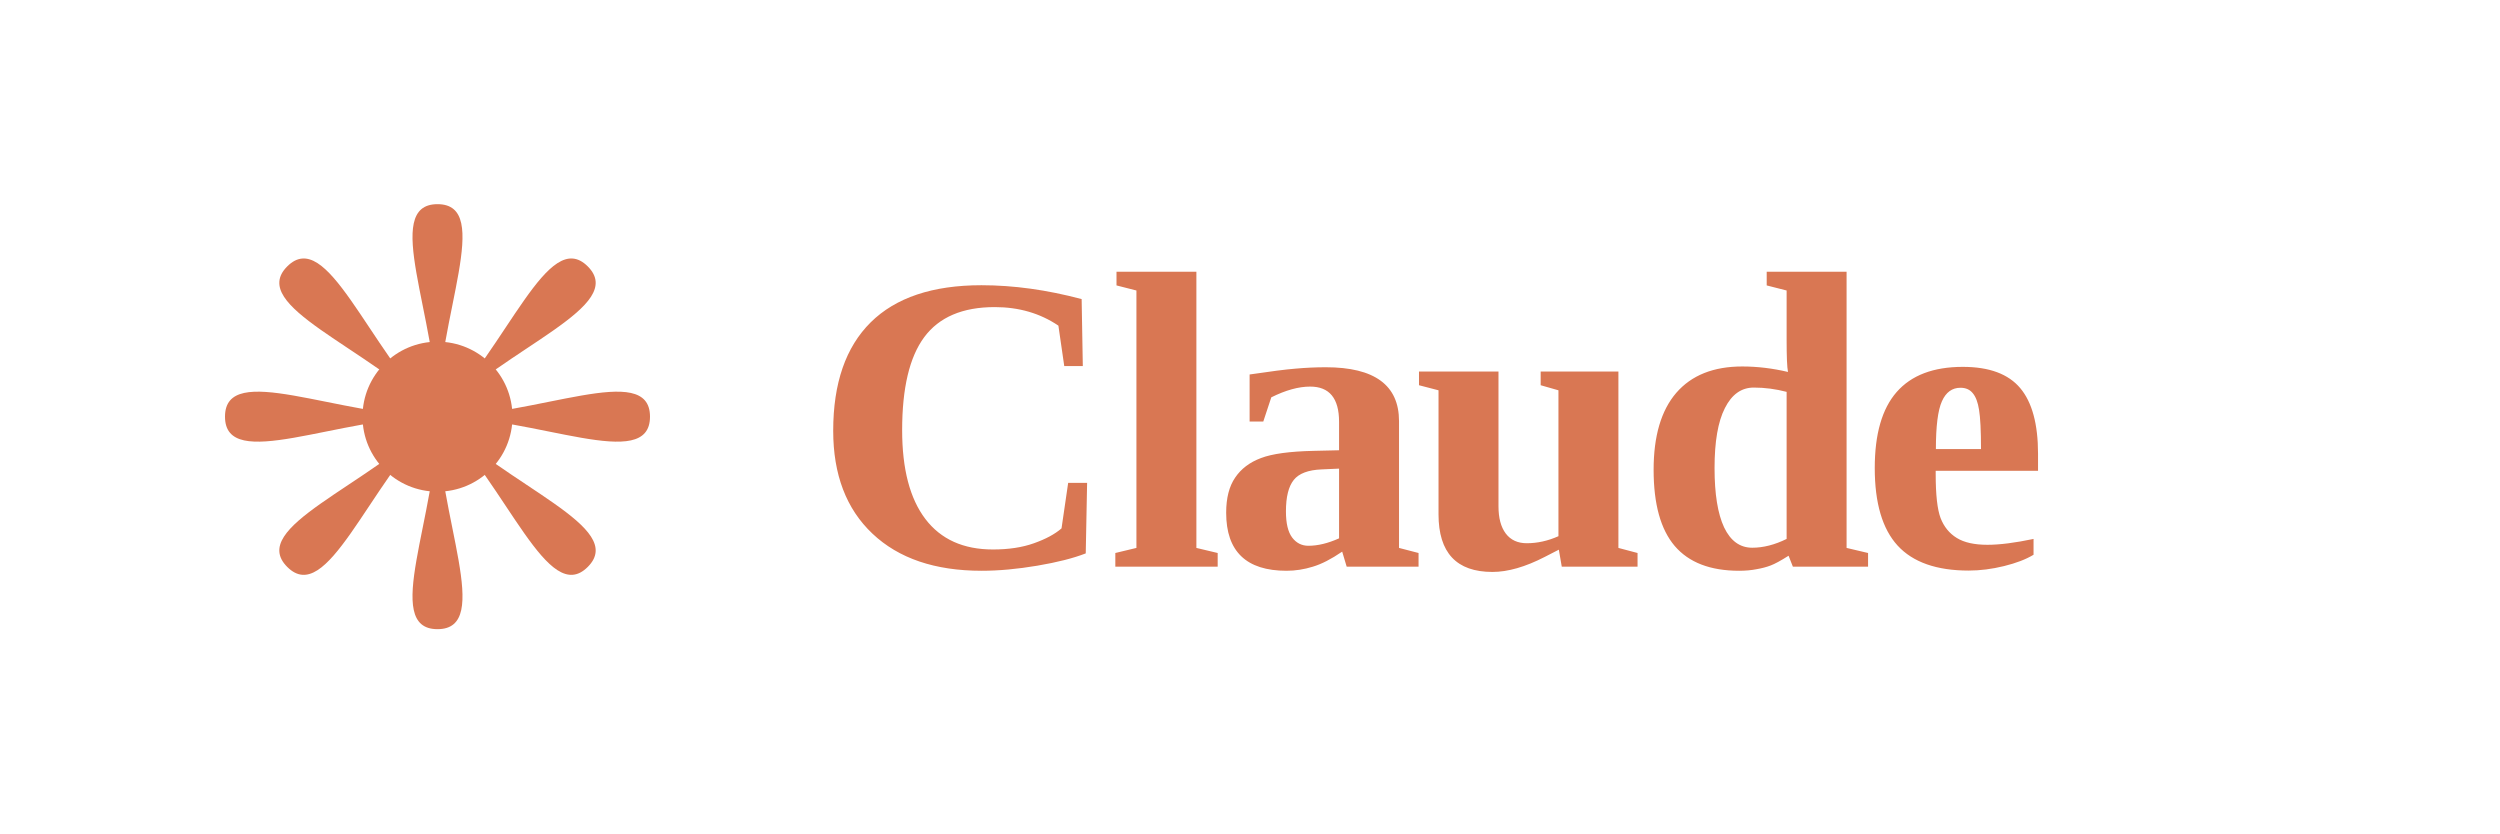
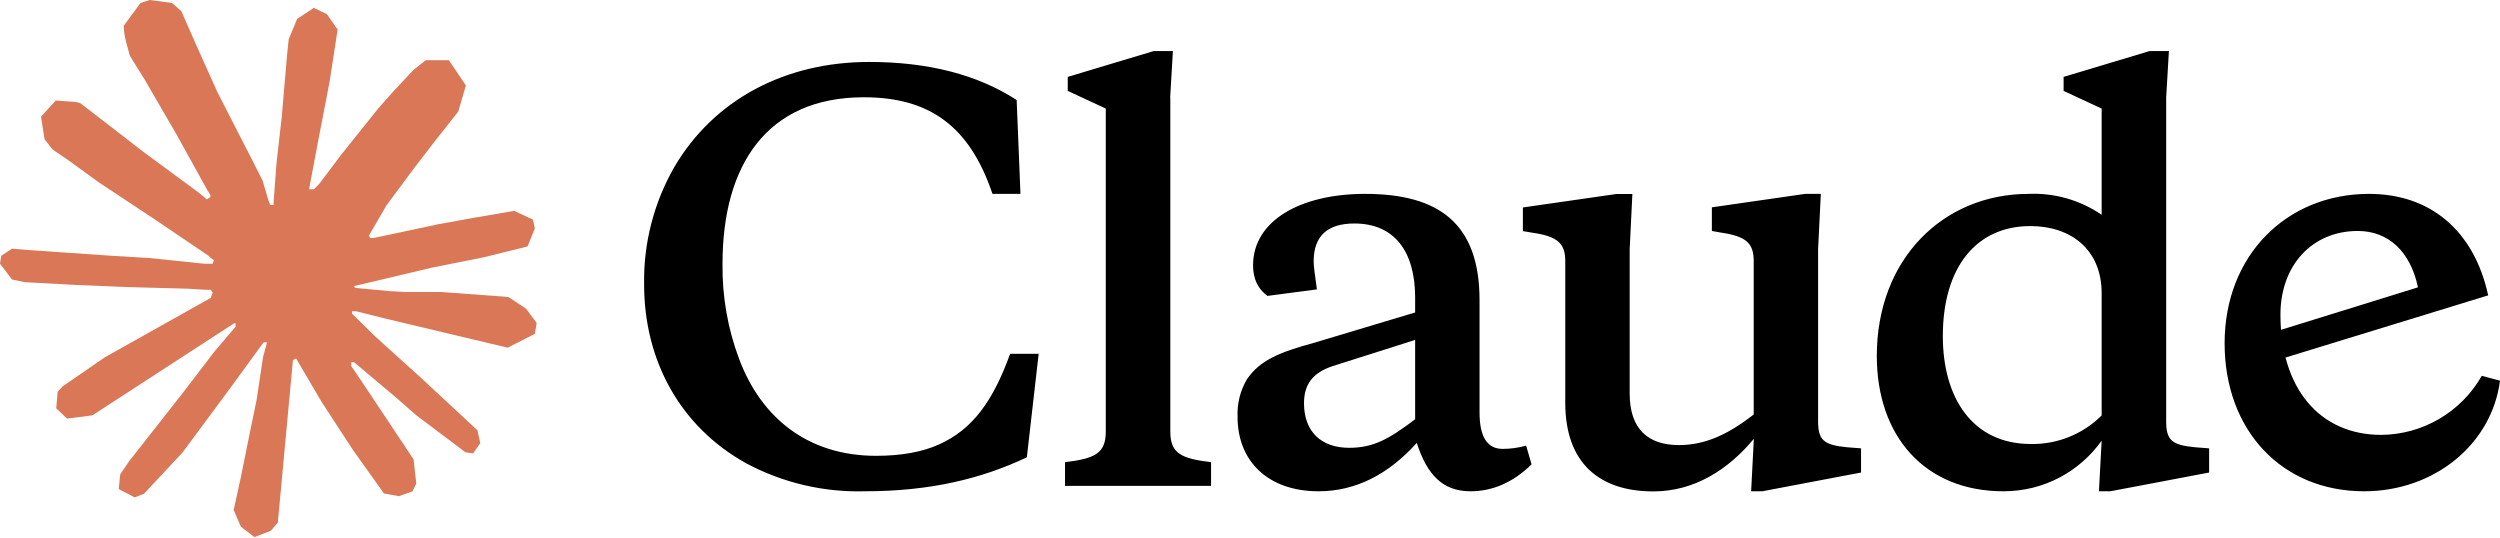
- <svg xmlns="http://www.w3.org/2000/svg" viewBox="0 0 200 60" width="120" height="40">
-   <g transform="translate(15, 10)">
-     <g fill="#D97753">
-       <path d="M 20 20 C 20 12, 15.5 3, 20 3 C 24.5 3, 20 12, 20 20 Z" transform="rotate(0, 20, 20)" />
-       <path d="M 20 20 C 20 12, 15.5 3, 20 3 C 24.5 3, 20 12, 20 20 Z" transform="rotate(45, 20, 20)" />
-       <path d="M 20 20 C 20 12, 15.5 3, 20 3 C 24.5 3, 20 12, 20 20 Z" transform="rotate(90, 20, 20)" />
-       <path d="M 20 20 C 20 12, 15.5 3, 20 3 C 24.5 3, 20 12, 20 20 Z" transform="rotate(135, 20, 20)" />
-       <path d="M 20 20 C 20 12, 15.5 3, 20 3 C 24.5 3, 20 12, 20 20 Z" transform="rotate(180, 20, 20)" />
-       <path d="M 20 20 C 20 12, 15.5 3, 20 3 C 24.5 3, 20 12, 20 20 Z" transform="rotate(225, 20, 20)" />
-       <path d="M 20 20 C 20 12, 15.5 3, 20 3 C 24.5 3, 20 12, 20 20 Z" transform="rotate(270, 20, 20)" />
-       <path d="M 20 20 C 20 12, 15.5 3, 20 3 C 24.5 3, 20 12, 20 20 Z" transform="rotate(315, 20, 20)" />
-       <circle cx="20" cy="20" r="6" />
-     </g>
+ <svg xmlns="http://www.w3.org/2000/svg" width="512px" height="110px" viewBox="0 0 512 110" version="1.1" preserveAspectRatio="xMidYMid">
+   <g>
+     <path d="M21.564,73.123 L43.184,60.991 L43.545,59.934 L43.184,59.35 L42.126,59.35 L38.509,59.127 L26.155,58.793 L15.443,58.348 L5.064,57.792 L2.449,57.235 L0,54.007 L0.25,52.394 L2.449,50.919 L5.593,51.197 L12.549,51.67 L22.983,52.394 L30.551,52.839 L41.765,54.007 L43.545,54.007 L43.796,53.284 L43.184,52.839 L42.711,52.394 L31.915,45.076 L20.228,37.341 L14.107,32.889 L10.796,30.635 L9.126,28.52 L8.403,23.901 L11.408,20.59 L15.443,20.868 L16.472,21.147 L20.562,24.291 L29.299,31.052 L40.707,39.455 L42.377,40.846 L43.045,40.373 L43.128,40.04 L42.377,38.787 L36.172,27.574 L29.55,16.166 L26.6,11.436 L25.821,8.598 C25.543,7.429 25.348,6.455 25.348,5.259 L28.771,0.612 L30.663,0 L35.226,0.612 L37.146,2.282 L39.984,8.765 L44.575,18.976 L51.698,32.861 L53.785,36.979 L54.898,40.791 L55.315,41.959 L56.039,41.959 L56.039,41.292 L56.623,33.473 L57.708,23.873 L58.766,11.519 L59.127,8.041 L60.852,3.868 L64.275,1.614 L66.946,2.894 L69.144,6.038 L68.838,8.069 L67.53,16.556 L64.97,29.856 L63.301,38.76 L64.275,38.76 L65.388,37.647 L69.895,31.664 L77.464,22.204 L80.803,18.448 L84.698,14.302 L87.202,12.326 L91.932,12.326 L95.41,17.502 L93.852,22.844 L88.983,29.021 L84.948,34.252 L79.161,42.043 L75.544,48.276 L75.878,48.776 L76.74,48.693 L89.818,45.911 L96.885,44.631 L105.316,43.184 L109.128,44.965 L109.545,46.773 L108.043,50.474 L99.028,52.7 L88.454,54.814 L72.706,58.543 L72.511,58.682 L72.733,58.96 L79.829,59.628 L82.862,59.795 L90.291,59.795 L104.12,60.825 L107.737,63.217 L109.907,66.139 L109.545,68.365 L103.98,71.203 L96.468,69.422 L78.938,65.249 L72.928,63.746 L72.093,63.746 L72.093,64.247 L77.102,69.144 L86.284,77.436 L97.776,88.12 L98.36,90.764 L96.885,92.851 L95.327,92.628 L85.227,85.032 L81.331,81.609 L72.511,74.18 L71.927,74.18 L71.927,74.959 L73.958,77.937 L84.698,94.075 L85.254,99.028 L84.475,100.641 L81.693,101.615 L78.632,101.059 L72.344,92.238 L65.861,82.305 L60.63,73.401 L59.99,73.763 L56.901,107.013 L55.454,108.711 L52.115,109.991 L49.333,107.876 L47.858,104.453 L49.333,97.692 L51.114,88.872 L52.561,81.86 L53.868,73.151 L54.647,70.257 L54.592,70.062 L53.952,70.146 L47.385,79.161 L37.396,92.656 L29.494,101.115 L27.602,101.866 L24.319,100.168 L24.625,97.136 L26.461,94.437 L37.396,80.524 L43.991,71.899 L48.248,66.918 L48.22,66.195 L47.97,66.195 L18.921,85.06 L13.745,85.728 L11.519,83.641 L11.798,80.218 L12.855,79.105 L21.592,73.095 L21.564,73.123 Z" fill="#D97757" />
+     <path d="M179.413,93.351 C165.445,93.351 155.901,85.561 151.394,73.568 C149.04,67.319 147.879,60.684 147.971,54.007 C147.971,33.89 156.986,19.922 176.909,19.922 C190.292,19.922 198.556,25.766 203.259,39.706 L208.99,39.706 L208.211,20.479 C200.198,15.304 190.181,12.688 177.994,12.688 C160.826,12.688 146.218,20.368 138.093,34.224 C133.897,41.541 131.762,49.859 131.916,58.292 C131.916,73.679 139.179,87.314 152.813,94.882 C160.275,98.869 168.646,100.845 177.103,100.614 C190.404,100.614 200.949,98.082 210.298,93.658 L212.719,72.455 L206.876,72.455 C203.37,82.138 199.196,87.953 192.268,91.042 C188.873,92.572 184.588,93.351 179.413,93.351 L179.413,93.351 Z M239.653,19.922 L240.21,10.462 L236.258,10.462 L218.673,15.749 L218.673,18.615 L226.464,22.232 L226.464,88.399 C226.464,92.906 224.155,93.908 218.117,94.659 L218.117,99.501 L248.028,99.501 L248.028,94.659 C241.963,93.908 239.681,92.906 239.681,88.399 L239.681,19.95 L239.653,19.922 Z M358.603,100.614 L360.913,100.614 L381.141,96.774 L381.141,91.821 L378.303,91.599 C373.573,91.153 372.348,90.179 372.348,86.312 L372.348,51.03 L372.905,39.706 L369.705,39.706 L350.59,42.46 L350.59,47.302 L352.454,47.636 C357.629,48.387 359.16,49.834 359.16,53.451 L359.16,84.893 C354.207,88.733 349.477,91.153 343.856,91.153 C337.623,91.153 333.756,87.981 333.756,80.58 L333.756,51.058 L334.312,39.733 L331.029,39.733 L311.886,42.488 L311.886,47.33 L313.861,47.663 C319.037,48.415 320.567,49.862 320.567,53.479 L320.567,82.5 C320.567,94.798 327.523,100.641 338.597,100.641 C347.056,100.641 353.984,96.134 359.187,89.873 L358.631,100.641 L358.603,100.614 Z M303.01,61.464 C303.01,45.744 294.662,39.706 279.581,39.706 C266.281,39.706 256.626,45.215 256.626,54.341 C256.626,57.068 257.6,59.155 259.575,60.602 L269.704,59.266 C269.258,56.206 269.036,54.341 269.036,53.562 C269.036,48.387 271.79,45.771 277.383,45.771 C285.647,45.771 289.821,51.587 289.821,60.936 L289.821,63.997 L268.952,70.257 C261.996,72.149 258.045,73.791 255.402,77.631 C254.001,79.98 253.323,82.689 253.454,85.421 C253.454,94.325 259.575,100.614 270.037,100.614 C277.606,100.614 284.312,97.191 290.155,90.708 C292.242,97.191 295.441,100.614 301.145,100.614 C305.764,100.614 309.938,98.749 313.666,95.104 L312.553,91.265 C310.94,91.71 309.381,91.932 307.74,91.932 C304.54,91.932 303.01,89.4 303.01,84.448 L303.01,61.464 L303.01,61.464 Z M276.298,91.71 C270.594,91.71 267.06,88.399 267.06,82.583 C267.06,78.632 268.925,76.323 272.903,74.987 L289.821,69.617 L289.821,85.867 C284.423,89.957 281.251,91.71 276.298,91.71 Z M452.428,96.774 L452.428,91.821 L449.562,91.599 C444.831,91.153 443.635,90.179 443.635,86.312 L443.635,19.922 L444.192,10.462 L440.213,10.462 L422.627,15.749 L422.627,18.615 L430.418,22.232 L430.418,43.991 C426.033,40.983 420.79,39.479 415.477,39.706 C398.003,39.706 384.369,53.006 384.369,72.9 C384.369,89.289 394.163,100.614 410.301,100.614 C418.649,100.614 425.911,96.551 430.418,90.263 L429.862,100.614 L432.199,100.614 L452.428,96.774 L452.428,96.774 Z M415.81,46.3 C424.158,46.3 430.418,51.142 430.418,60.045 L430.418,85.088 C426.577,88.918 421.346,91.026 415.922,90.931 C403.957,90.931 397.891,81.47 397.891,68.838 C397.891,54.647 404.82,46.3 415.81,46.3 L415.81,46.3 Z M495.194,58.821 C493.636,51.475 489.128,47.302 482.868,47.302 C473.519,47.302 467.035,54.341 467.035,64.442 C467.035,79.384 474.938,89.066 487.709,89.066 C496.229,88.981 504.061,84.37 508.272,76.963 L512,77.964 C510.331,90.931 498.589,100.614 484.175,100.614 C467.258,100.614 455.6,88.093 455.6,70.285 C455.6,52.338 468.26,39.706 485.177,39.706 C497.809,39.706 506.713,47.302 509.579,60.491 L465.505,74.013 L465.505,68.059 L495.194,58.849 L495.194,58.821 Z" fill="#000000" />
  </g>
-   <text x="65" y="42" fill="#D97753" font-family="'Georgia', 'Times New Roman', serif" font-weight="bold" font-size="34" letter-spacing="-1">Claude</text>
</svg>
